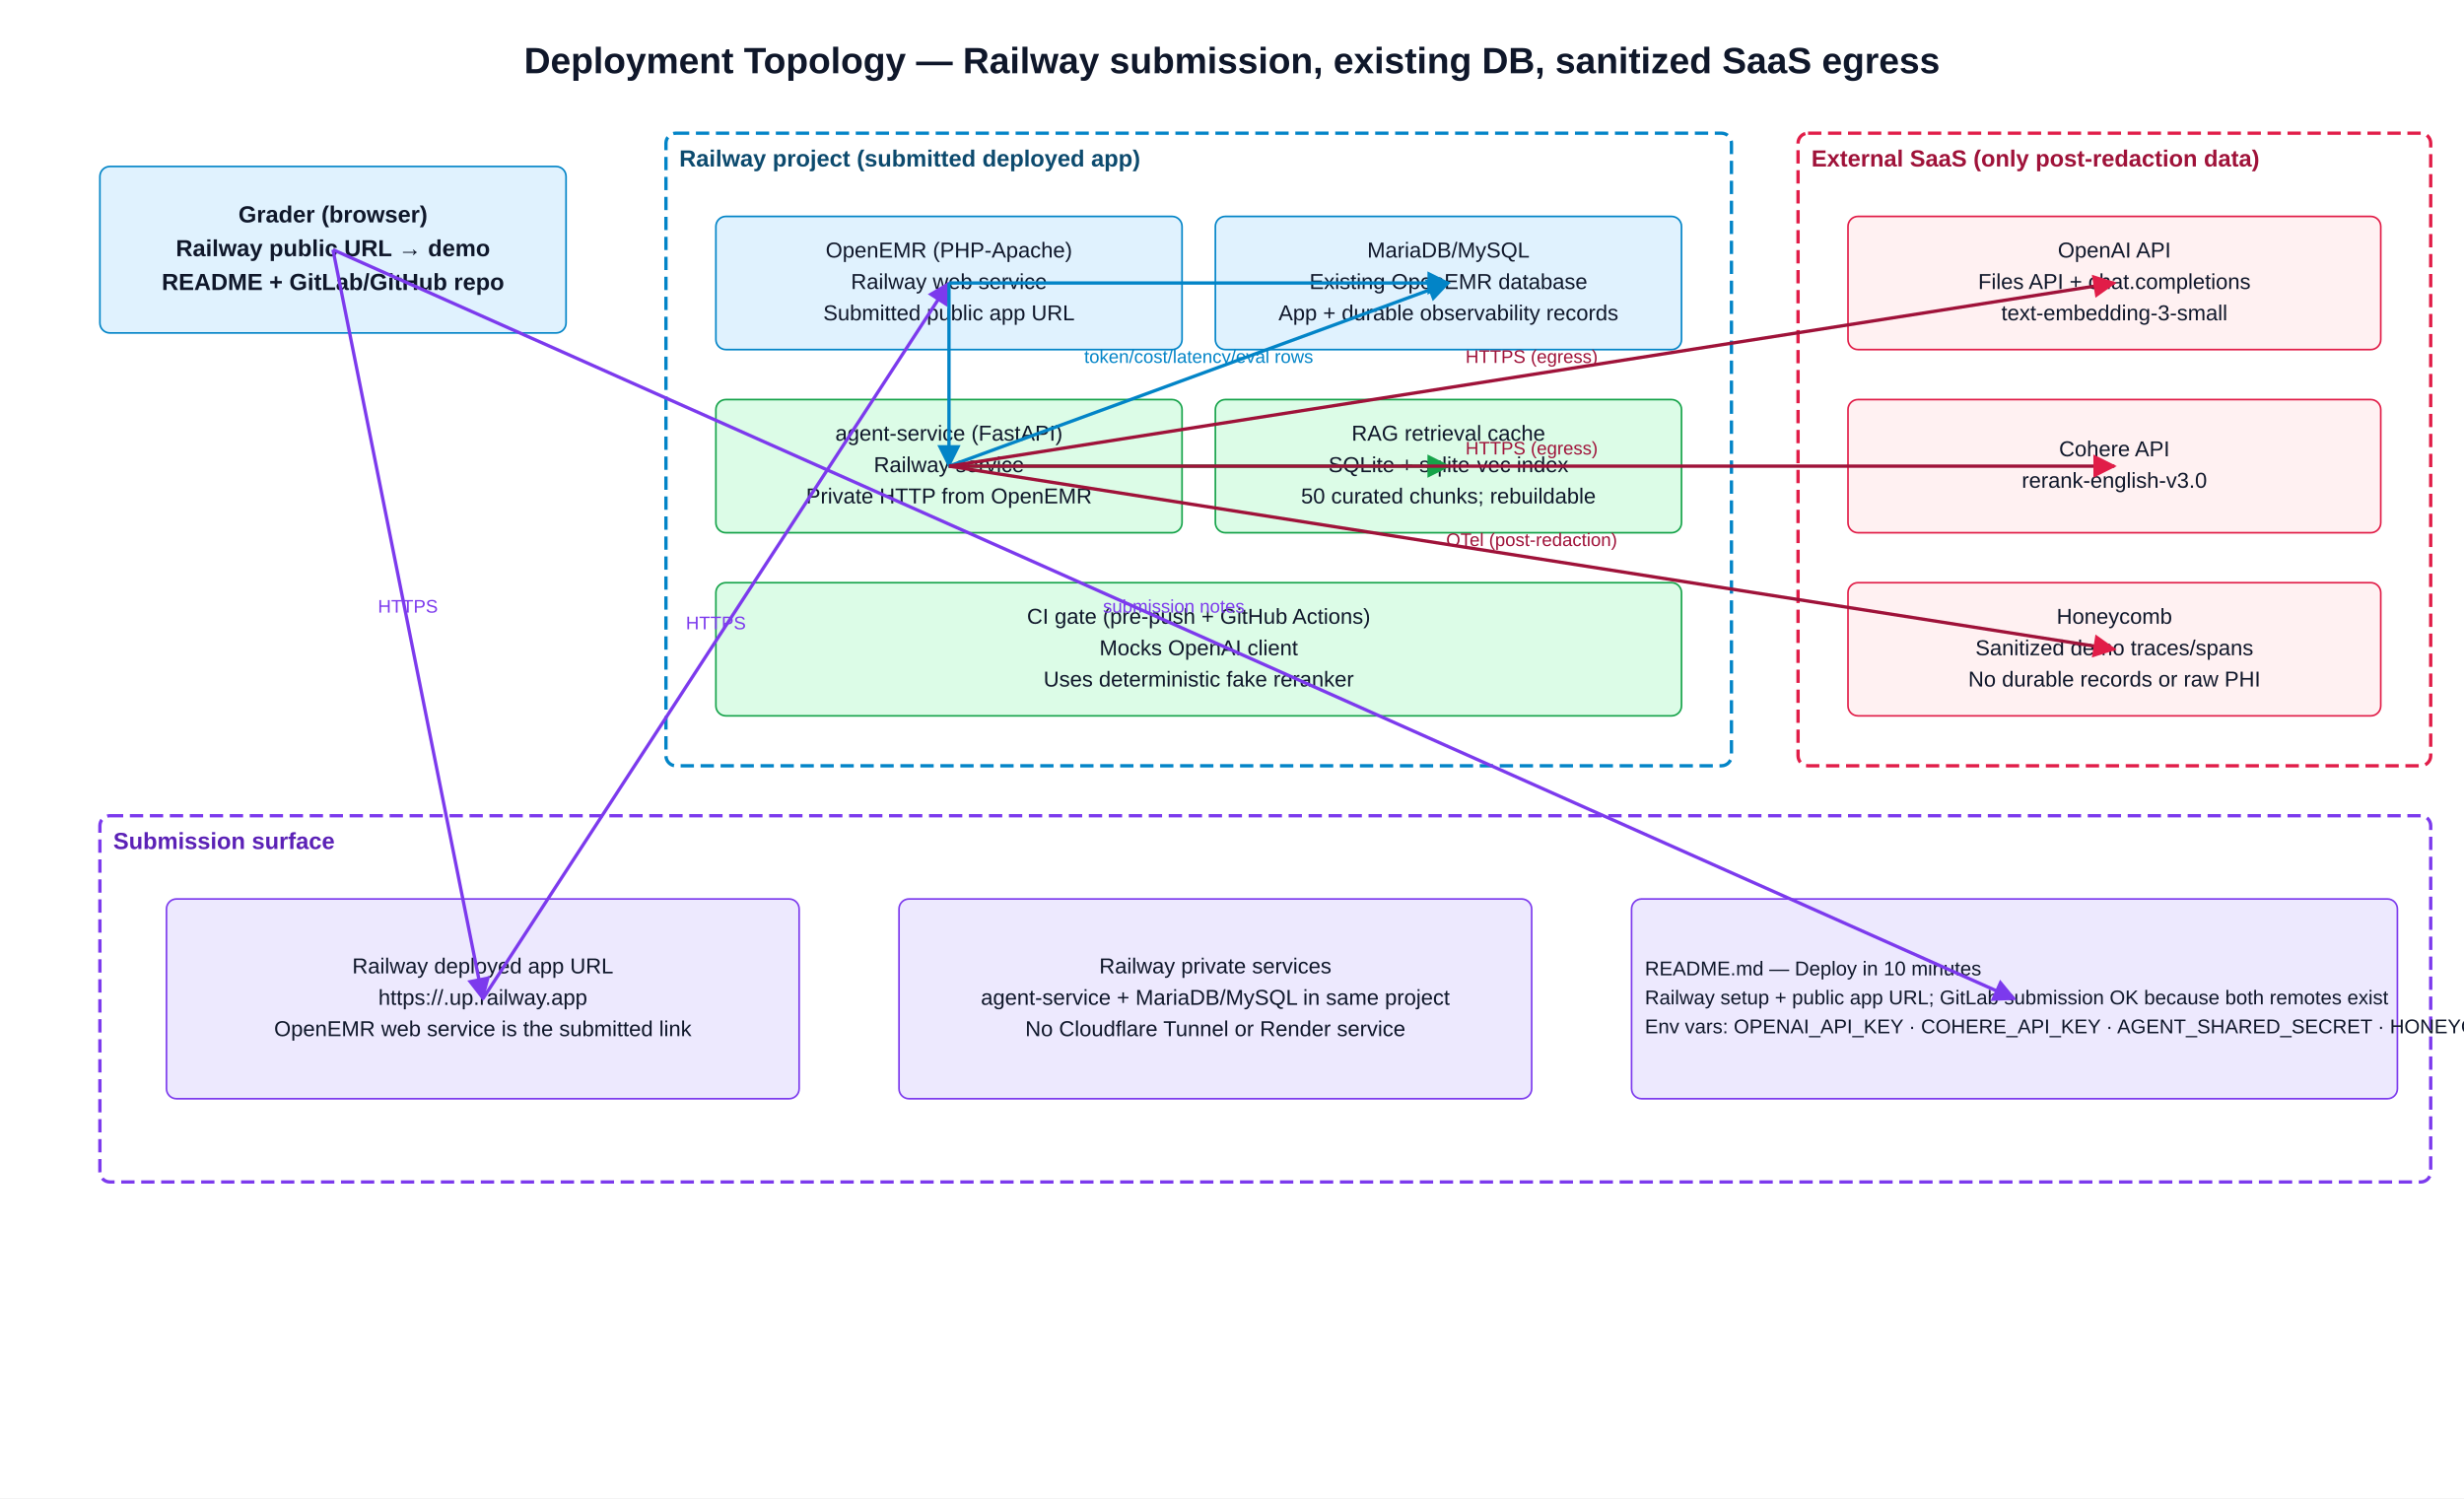
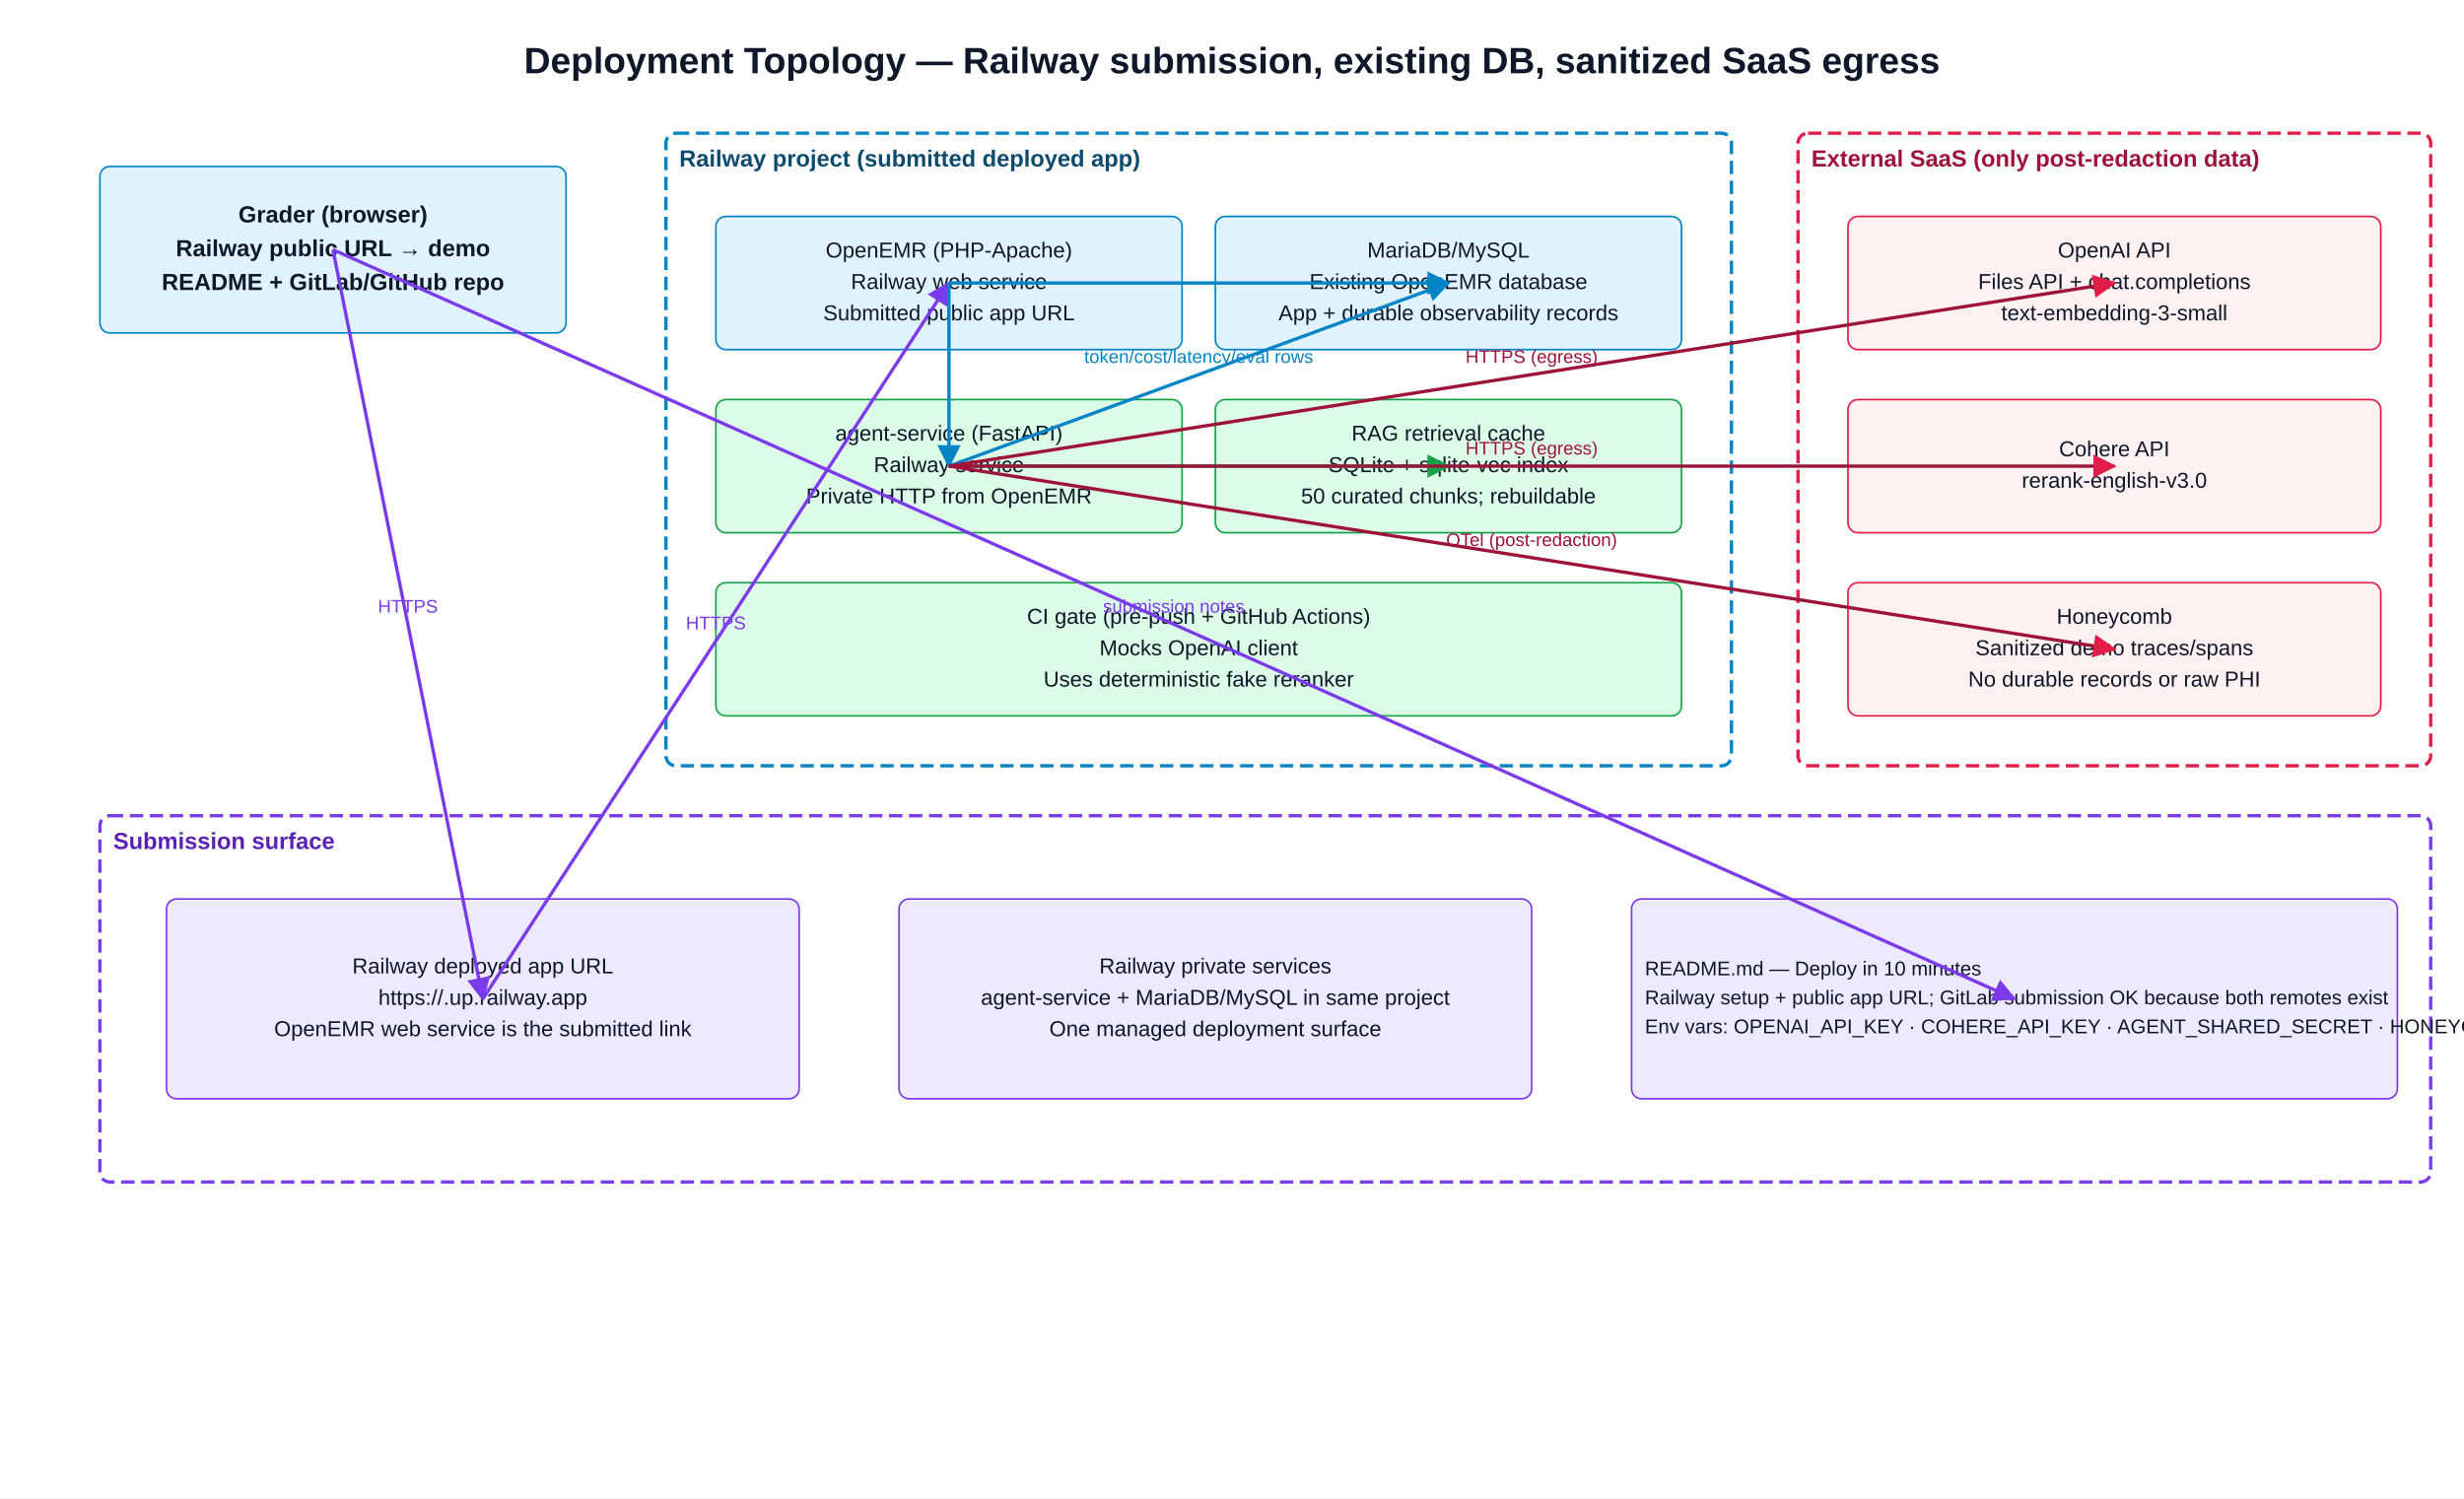
<svg xmlns="http://www.w3.org/2000/svg" width="1480" height="900" viewBox="0 0 1480 900">
  <defs>
    <marker id="ad" viewBox="0 0 10 10" refX="9" refY="5" markerUnits="strokeWidth" markerWidth="7" markerHeight="7" orient="auto">
      <path d="M0,0 L10,5 L0,10 z" fill="#475569" />
    </marker>
    <marker id="ag" viewBox="0 0 10 10" refX="9" refY="5" markerUnits="strokeWidth" markerWidth="7" markerHeight="7" orient="auto">
      <path d="M0,0 L10,5 L0,10 z" fill="#16a34a" />
    </marker>
    <marker id="ar" viewBox="0 0 10 10" refX="9" refY="5" markerUnits="strokeWidth" markerWidth="7" markerHeight="7" orient="auto">
      <path d="M0,0 L10,5 L0,10 z" fill="#e11d48" />
    </marker>
    <marker id="ab" viewBox="0 0 10 10" refX="9" refY="5" markerUnits="strokeWidth" markerWidth="7" markerHeight="7" orient="auto">
      <path d="M0,0 L10,5 L0,10 z" fill="#0284c7" />
    </marker>
    <marker id="at" viewBox="0 0 10 10" refX="9" refY="5" markerUnits="strokeWidth" markerWidth="7" markerHeight="7" orient="auto">
      <path d="M0,0 L10,5 L0,10 z" fill="#0f766e" />
    </marker>
    <marker id="aa" viewBox="0 0 10 10" refX="9" refY="5" markerUnits="strokeWidth" markerWidth="7" markerHeight="7" orient="auto">
      <path d="M0,0 L10,5 L0,10 z" fill="#d97706" />
    </marker>
    <marker id="ap" viewBox="0 0 10 10" refX="9" refY="5" markerUnits="strokeWidth" markerWidth="7" markerHeight="7" orient="auto">
      <path d="M0,0 L10,5 L0,10 z" fill="#7c3aed" />
    </marker>
    <marker id="ao" viewBox="0 0 10 10" refX="9" refY="5" markerUnits="strokeWidth" markerWidth="7" markerHeight="7" orient="auto">
      <path d="M0,0 L10,5 L0,10 z" fill="#c2410c" />
    </marker>
  </defs>
  <rect width="1480" height="900" fill="white" />
  <rect x="60.0" y="490.0" width="1400.0" height="220.0" rx="6" fill="none" stroke="#7c3aed" stroke-width="2.0" stroke-dasharray="8,4" />
  <text x="68.0" y="510.0" text-anchor="start" font-family="Arial,Helvetica,sans-serif" font-size="14" font-weight="bold" fill="#5b21b6">Submission surface</text>
  <rect x="400.0" y="80.0" width="640.0" height="380.0" rx="6" fill="none" stroke="#0284c7" stroke-width="2.0" stroke-dasharray="8,4" />
  <text x="408.0" y="100.0" text-anchor="start" font-family="Arial,Helvetica,sans-serif" font-size="14" font-weight="bold" fill="#0c4a6e">Railway project (submitted deployed app)</text>
  <rect x="1080.0" y="80.0" width="380.0" height="380.0" rx="6" fill="none" stroke="#e11d48" stroke-width="2.0" stroke-dasharray="8,4" />
  <text x="1088.0" y="100.0" text-anchor="start" font-family="Arial,Helvetica,sans-serif" font-size="14" font-weight="bold" fill="#9f1239">External SaaS (only post-redaction data)</text>
  <rect x="980.0" y="540.0" width="460.0" height="120.0" rx="6" fill="#ede9fe" stroke="#7c3aed" stroke-width="1.0" stroke-dasharray="none" />
  <text x="988.0" y="585.9" text-anchor="start" font-family="Arial,Helvetica,sans-serif" font-size="12" font-weight="normal" fill="#0f172a">README.md — Deploy in 10 minutes</text>
  <text x="988.0" y="603.3" text-anchor="start" font-family="Arial,Helvetica,sans-serif" font-size="12" font-weight="normal" fill="#0f172a">Railway setup + public app URL; GitLab submission OK because both remotes exist</text>
  <text x="988.0" y="620.7" text-anchor="start" font-family="Arial,Helvetica,sans-serif" font-size="12" font-weight="normal" fill="#0f172a">Env vars: OPENAI_API_KEY · COHERE_API_KEY · AGENT_SHARED_SECRET · HONEYCOMB_API_KEY</text>
  <text x="740.0" y="44.0" text-anchor="middle" font-family="Arial,Helvetica,sans-serif" font-size="22" font-weight="bold" fill="#0f172a">Deployment Topology — Railway submission, existing DB, sanitized SaaS egress</text>
  <rect x="430.0" y="350.0" width="580.0" height="80.0" rx="6" fill="#dcfce7" stroke="#16a34a" stroke-width="1.0" stroke-dasharray="none" />
  <text x="720.0" y="374.7" text-anchor="middle" font-family="Arial,Helvetica,sans-serif" font-size="13" font-weight="normal" fill="#0f172a">CI gate (pre-push + GitHub Actions)</text>
  <text x="720.0" y="393.6" text-anchor="middle" font-family="Arial,Helvetica,sans-serif" font-size="13" font-weight="normal" fill="#0f172a">Mocks OpenAI client</text>
  <text x="720.0" y="412.4" text-anchor="middle" font-family="Arial,Helvetica,sans-serif" font-size="13" font-weight="normal" fill="#0f172a">Uses deterministic fake reranker</text>
  <rect x="100.0" y="540.0" width="380.0" height="120.0" rx="6" fill="#ede9fe" stroke="#7c3aed" stroke-width="1.0" stroke-dasharray="none" />
  <text x="290.0" y="584.7" text-anchor="middle" font-family="Arial,Helvetica,sans-serif" font-size="13" font-weight="normal" fill="#0f172a">Railway deployed app URL</text>
  <text x="290.0" y="603.6" text-anchor="middle" font-family="Arial,Helvetica,sans-serif" font-size="13" font-weight="normal" fill="#0f172a">https://.up.railway.app</text>
  <text x="290.0" y="622.4" text-anchor="middle" font-family="Arial,Helvetica,sans-serif" font-size="13" font-weight="normal" fill="#0f172a">OpenEMR web service is the submitted link</text>
  <rect x="540.0" y="540.0" width="380.0" height="120.0" rx="6" fill="#ede9fe" stroke="#7c3aed" stroke-width="1.0" stroke-dasharray="none" />
  <text x="730.0" y="584.7" text-anchor="middle" font-family="Arial,Helvetica,sans-serif" font-size="13" font-weight="normal" fill="#0f172a">Railway private services</text>
  <text x="730.0" y="603.6" text-anchor="middle" font-family="Arial,Helvetica,sans-serif" font-size="13" font-weight="normal" fill="#0f172a">agent-service + MariaDB/MySQL in same project</text>
-   <text x="730.0" y="622.4" text-anchor="middle" font-family="Arial,Helvetica,sans-serif" font-size="13" font-weight="normal" fill="#0f172a">No Cloudflare Tunnel or Render service</text>
+   <text x="730.0" y="622.4" text-anchor="middle" font-family="Arial,Helvetica,sans-serif" font-size="13" font-weight="normal" fill="#0f172a">One managed deployment surface</text>
  <rect x="60.0" y="100.0" width="280.0" height="100.0" rx="6" fill="#e0f2fe" stroke="#0284c7" stroke-width="1.0" stroke-dasharray="none" />
  <text x="200.0" y="133.6" text-anchor="middle" font-family="Arial,Helvetica,sans-serif" font-size="14" font-weight="bold" fill="#0f172a">Grader (browser)</text>
  <text x="200.0" y="153.9" text-anchor="middle" font-family="Arial,Helvetica,sans-serif" font-size="14" font-weight="bold" fill="#0f172a">Railway public URL → demo</text>
  <text x="200.0" y="174.2" text-anchor="middle" font-family="Arial,Helvetica,sans-serif" font-size="14" font-weight="bold" fill="#0f172a">README + GitLab/GitHub repo</text>
  <rect x="1110.0" y="130.0" width="320.0" height="80.0" rx="6" fill="#fff1f2" stroke="#e11d48" stroke-width="1.0" stroke-dasharray="none" />
  <text x="1270.0" y="154.7" text-anchor="middle" font-family="Arial,Helvetica,sans-serif" font-size="13" font-weight="normal" fill="#0f172a">OpenAI API</text>
  <text x="1270.0" y="173.6" text-anchor="middle" font-family="Arial,Helvetica,sans-serif" font-size="13" font-weight="normal" fill="#0f172a">Files API + chat.completions</text>
  <text x="1270.0" y="192.4" text-anchor="middle" font-family="Arial,Helvetica,sans-serif" font-size="13" font-weight="normal" fill="#0f172a">text-embedding-3-small</text>
  <rect x="1110.0" y="240.0" width="320.0" height="80.0" rx="6" fill="#fff1f2" stroke="#e11d48" stroke-width="1.0" stroke-dasharray="none" />
  <text x="1270.0" y="274.1" text-anchor="middle" font-family="Arial,Helvetica,sans-serif" font-size="13" font-weight="normal" fill="#0f172a">Cohere API</text>
  <text x="1270.0" y="293.0" text-anchor="middle" font-family="Arial,Helvetica,sans-serif" font-size="13" font-weight="normal" fill="#0f172a">rerank-english-v3.0</text>
  <rect x="1110.0" y="350.0" width="320.0" height="80.0" rx="6" fill="#fff1f2" stroke="#e11d48" stroke-width="1.0" stroke-dasharray="none" />
  <text x="1270.0" y="374.7" text-anchor="middle" font-family="Arial,Helvetica,sans-serif" font-size="13" font-weight="normal" fill="#0f172a">Honeycomb</text>
  <text x="1270.0" y="393.6" text-anchor="middle" font-family="Arial,Helvetica,sans-serif" font-size="13" font-weight="normal" fill="#0f172a">Sanitized demo traces/spans</text>
  <text x="1270.0" y="412.4" text-anchor="middle" font-family="Arial,Helvetica,sans-serif" font-size="13" font-weight="normal" fill="#0f172a">No durable records or raw PHI</text>
  <rect x="430.0" y="130.0" width="280.0" height="80.0" rx="6" fill="#e0f2fe" stroke="#0284c7" stroke-width="1.0" stroke-dasharray="none" />
  <text x="570.0" y="154.7" text-anchor="middle" font-family="Arial,Helvetica,sans-serif" font-size="13" font-weight="normal" fill="#0f172a">OpenEMR (PHP-Apache)</text>
  <text x="570.0" y="173.6" text-anchor="middle" font-family="Arial,Helvetica,sans-serif" font-size="13" font-weight="normal" fill="#0f172a">Railway web service</text>
  <text x="570.0" y="192.4" text-anchor="middle" font-family="Arial,Helvetica,sans-serif" font-size="13" font-weight="normal" fill="#0f172a">Submitted public app URL</text>
  <rect x="730.0" y="130.0" width="280.0" height="80.0" rx="6" fill="#e0f2fe" stroke="#0284c7" stroke-width="1.0" stroke-dasharray="none" />
  <text x="870.0" y="154.7" text-anchor="middle" font-family="Arial,Helvetica,sans-serif" font-size="13" font-weight="normal" fill="#0f172a">MariaDB/MySQL</text>
  <text x="870.0" y="173.6" text-anchor="middle" font-family="Arial,Helvetica,sans-serif" font-size="13" font-weight="normal" fill="#0f172a">Existing OpenEMR database</text>
  <text x="870.0" y="192.4" text-anchor="middle" font-family="Arial,Helvetica,sans-serif" font-size="13" font-weight="normal" fill="#0f172a">App + durable observability records</text>
  <rect x="430.0" y="240.0" width="280.0" height="80.0" rx="6" fill="#dcfce7" stroke="#16a34a" stroke-width="1.0" stroke-dasharray="none" />
  <text x="570.0" y="264.7" text-anchor="middle" font-family="Arial,Helvetica,sans-serif" font-size="13" font-weight="normal" fill="#0f172a">agent-service (FastAPI)</text>
  <text x="570.0" y="283.6" text-anchor="middle" font-family="Arial,Helvetica,sans-serif" font-size="13" font-weight="normal" fill="#0f172a">Railway service</text>
  <text x="570.0" y="302.4" text-anchor="middle" font-family="Arial,Helvetica,sans-serif" font-size="13" font-weight="normal" fill="#0f172a">Private HTTP from OpenEMR</text>
  <rect x="730.0" y="240.0" width="280.0" height="80.0" rx="6" fill="#dcfce7" stroke="#16a34a" stroke-width="1.0" stroke-dasharray="none" />
  <text x="870.0" y="264.7" text-anchor="middle" font-family="Arial,Helvetica,sans-serif" font-size="13" font-weight="normal" fill="#0f172a">RAG retrieval cache</text>
  <text x="870.0" y="283.6" text-anchor="middle" font-family="Arial,Helvetica,sans-serif" font-size="13" font-weight="normal" fill="#0f172a">SQLite + sqlite-vec index</text>
  <text x="870.0" y="302.4" text-anchor="middle" font-family="Arial,Helvetica,sans-serif" font-size="13" font-weight="normal" fill="#0f172a">50 curated chunks; rebuildable</text>
  <line x1="200.0" y1="150.0" x2="290.0" y2="600.0" stroke="#7c3aed" stroke-width="2.0" stroke-dasharray="none" marker-end="url(#ap)" />
  <text x="245.0" y="368.0" text-anchor="middle" font-family="Arial,Helvetica,sans-serif" font-size="11" fill="#7c3aed">HTTPS</text>
  <line x1="290.0" y1="600.0" x2="570.0" y2="170.0" stroke="#7c3aed" stroke-width="2.0" stroke-dasharray="none" marker-end="url(#ap)" />
  <text x="430.0" y="378.0" text-anchor="middle" font-family="Arial,Helvetica,sans-serif" font-size="11" fill="#7c3aed">HTTPS</text>
  <line x1="200.0" y1="150.0" x2="1210.0" y2="600.0" stroke="#7c3aed" stroke-width="2.0" stroke-dasharray="none" marker-end="url(#ap)" />
  <text x="705.0" y="368.0" text-anchor="middle" font-family="Arial,Helvetica,sans-serif" font-size="11" fill="#7c3aed">submission notes</text>
  <line x1="570.0" y1="170.0" x2="570.0" y2="280.0" stroke="#0284c7" stroke-width="2.0" stroke-dasharray="none" marker-end="url(#ab)" />
  <line x1="570.0" y1="170.0" x2="870.0" y2="170.0" stroke="#0284c7" stroke-width="2.0" stroke-dasharray="none" marker-end="url(#ab)" />
  <line x1="570.0" y1="280.0" x2="870.0" y2="280.0" stroke="#16a34a" stroke-width="2.0" stroke-dasharray="none" marker-end="url(#ag)" />
  <line x1="570.0" y1="280.0" x2="870.0" y2="170.0" stroke="#0284c7" stroke-width="2.0" stroke-dasharray="none" marker-end="url(#ab)" />
  <text x="720.0" y="218.0" text-anchor="middle" font-family="Arial,Helvetica,sans-serif" font-size="11" fill="#0284c7">token/cost/latency/eval rows</text>
  <line x1="570.0" y1="280.0" x2="1270.0" y2="170.0" stroke="#9f1239" stroke-width="2.0" stroke-dasharray="none" marker-end="url(#ar)" />
  <text x="920.0" y="218.0" text-anchor="middle" font-family="Arial,Helvetica,sans-serif" font-size="11" fill="#9f1239">HTTPS (egress)</text>
  <line x1="570.0" y1="280.0" x2="1270.0" y2="280.0" stroke="#9f1239" stroke-width="2.0" stroke-dasharray="none" marker-end="url(#ar)" />
  <text x="920.0" y="273.0" text-anchor="middle" font-family="Arial,Helvetica,sans-serif" font-size="11" fill="#9f1239">HTTPS (egress)</text>
  <line x1="570.0" y1="280.0" x2="1270.0" y2="390.0" stroke="#9f1239" stroke-width="2.0" stroke-dasharray="none" marker-end="url(#ar)" />
  <text x="920.0" y="328.0" text-anchor="middle" font-family="Arial,Helvetica,sans-serif" font-size="11" fill="#9f1239">OTel (post-redaction)</text>
</svg>
